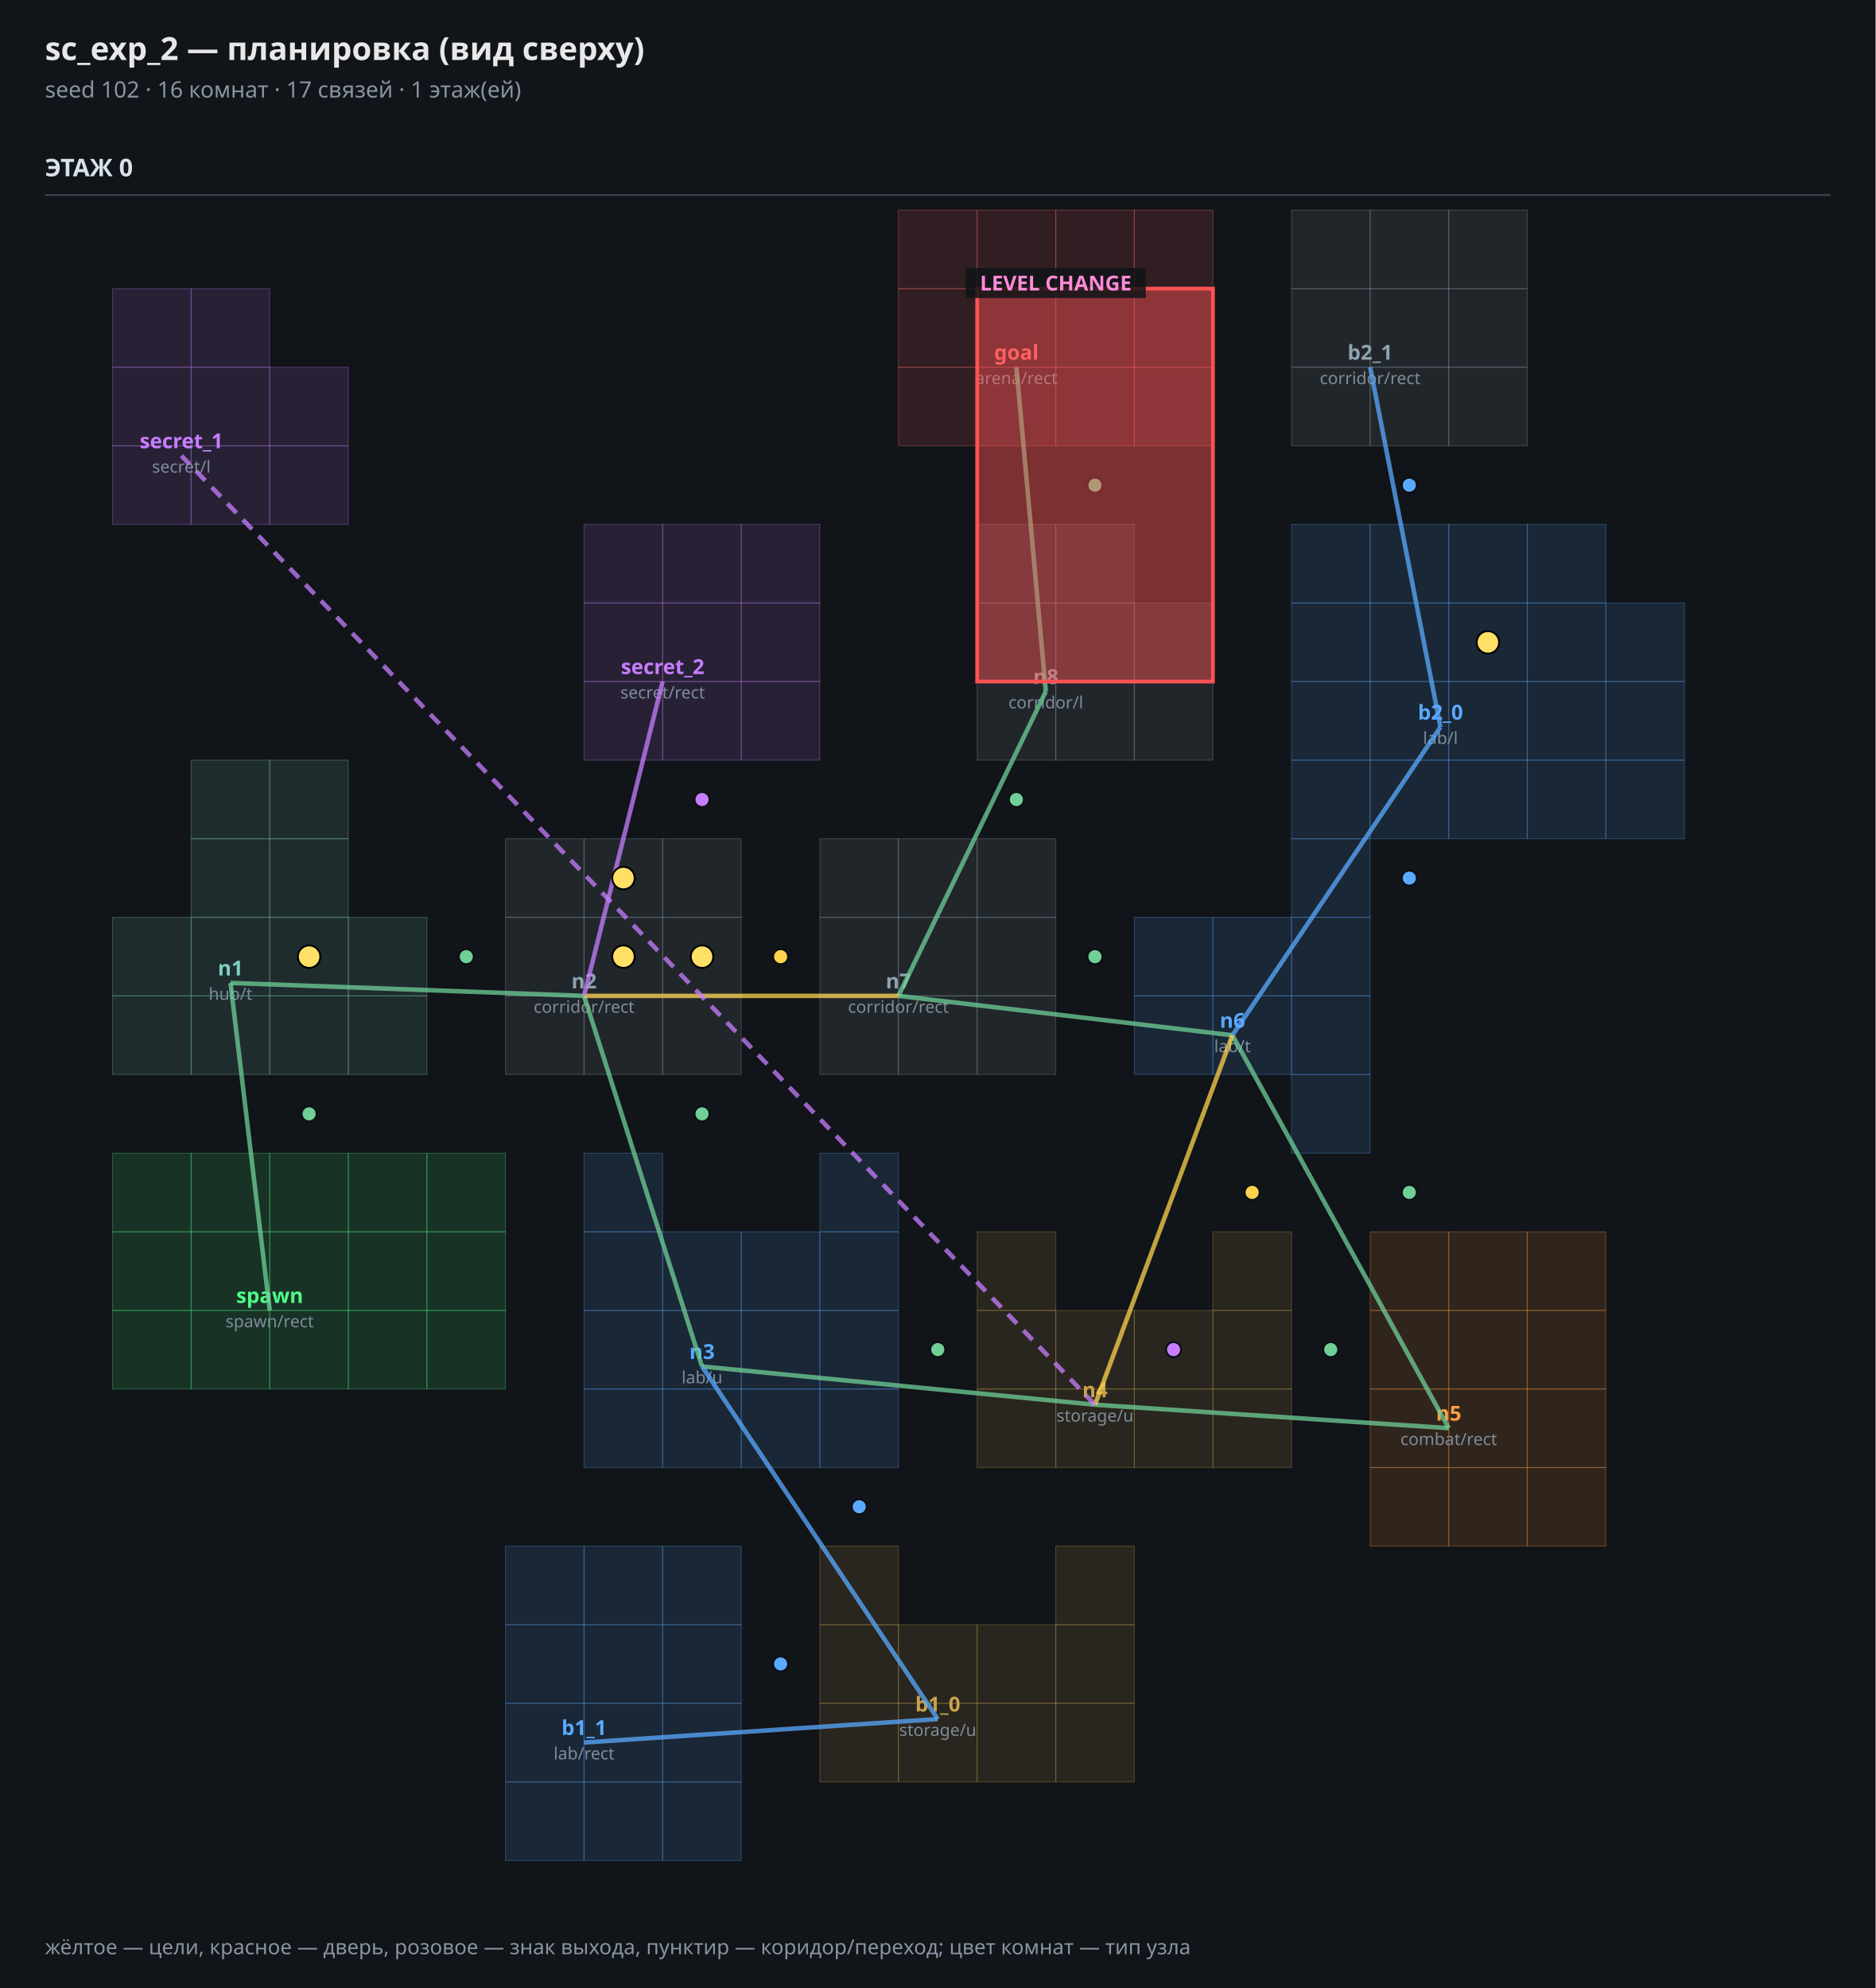
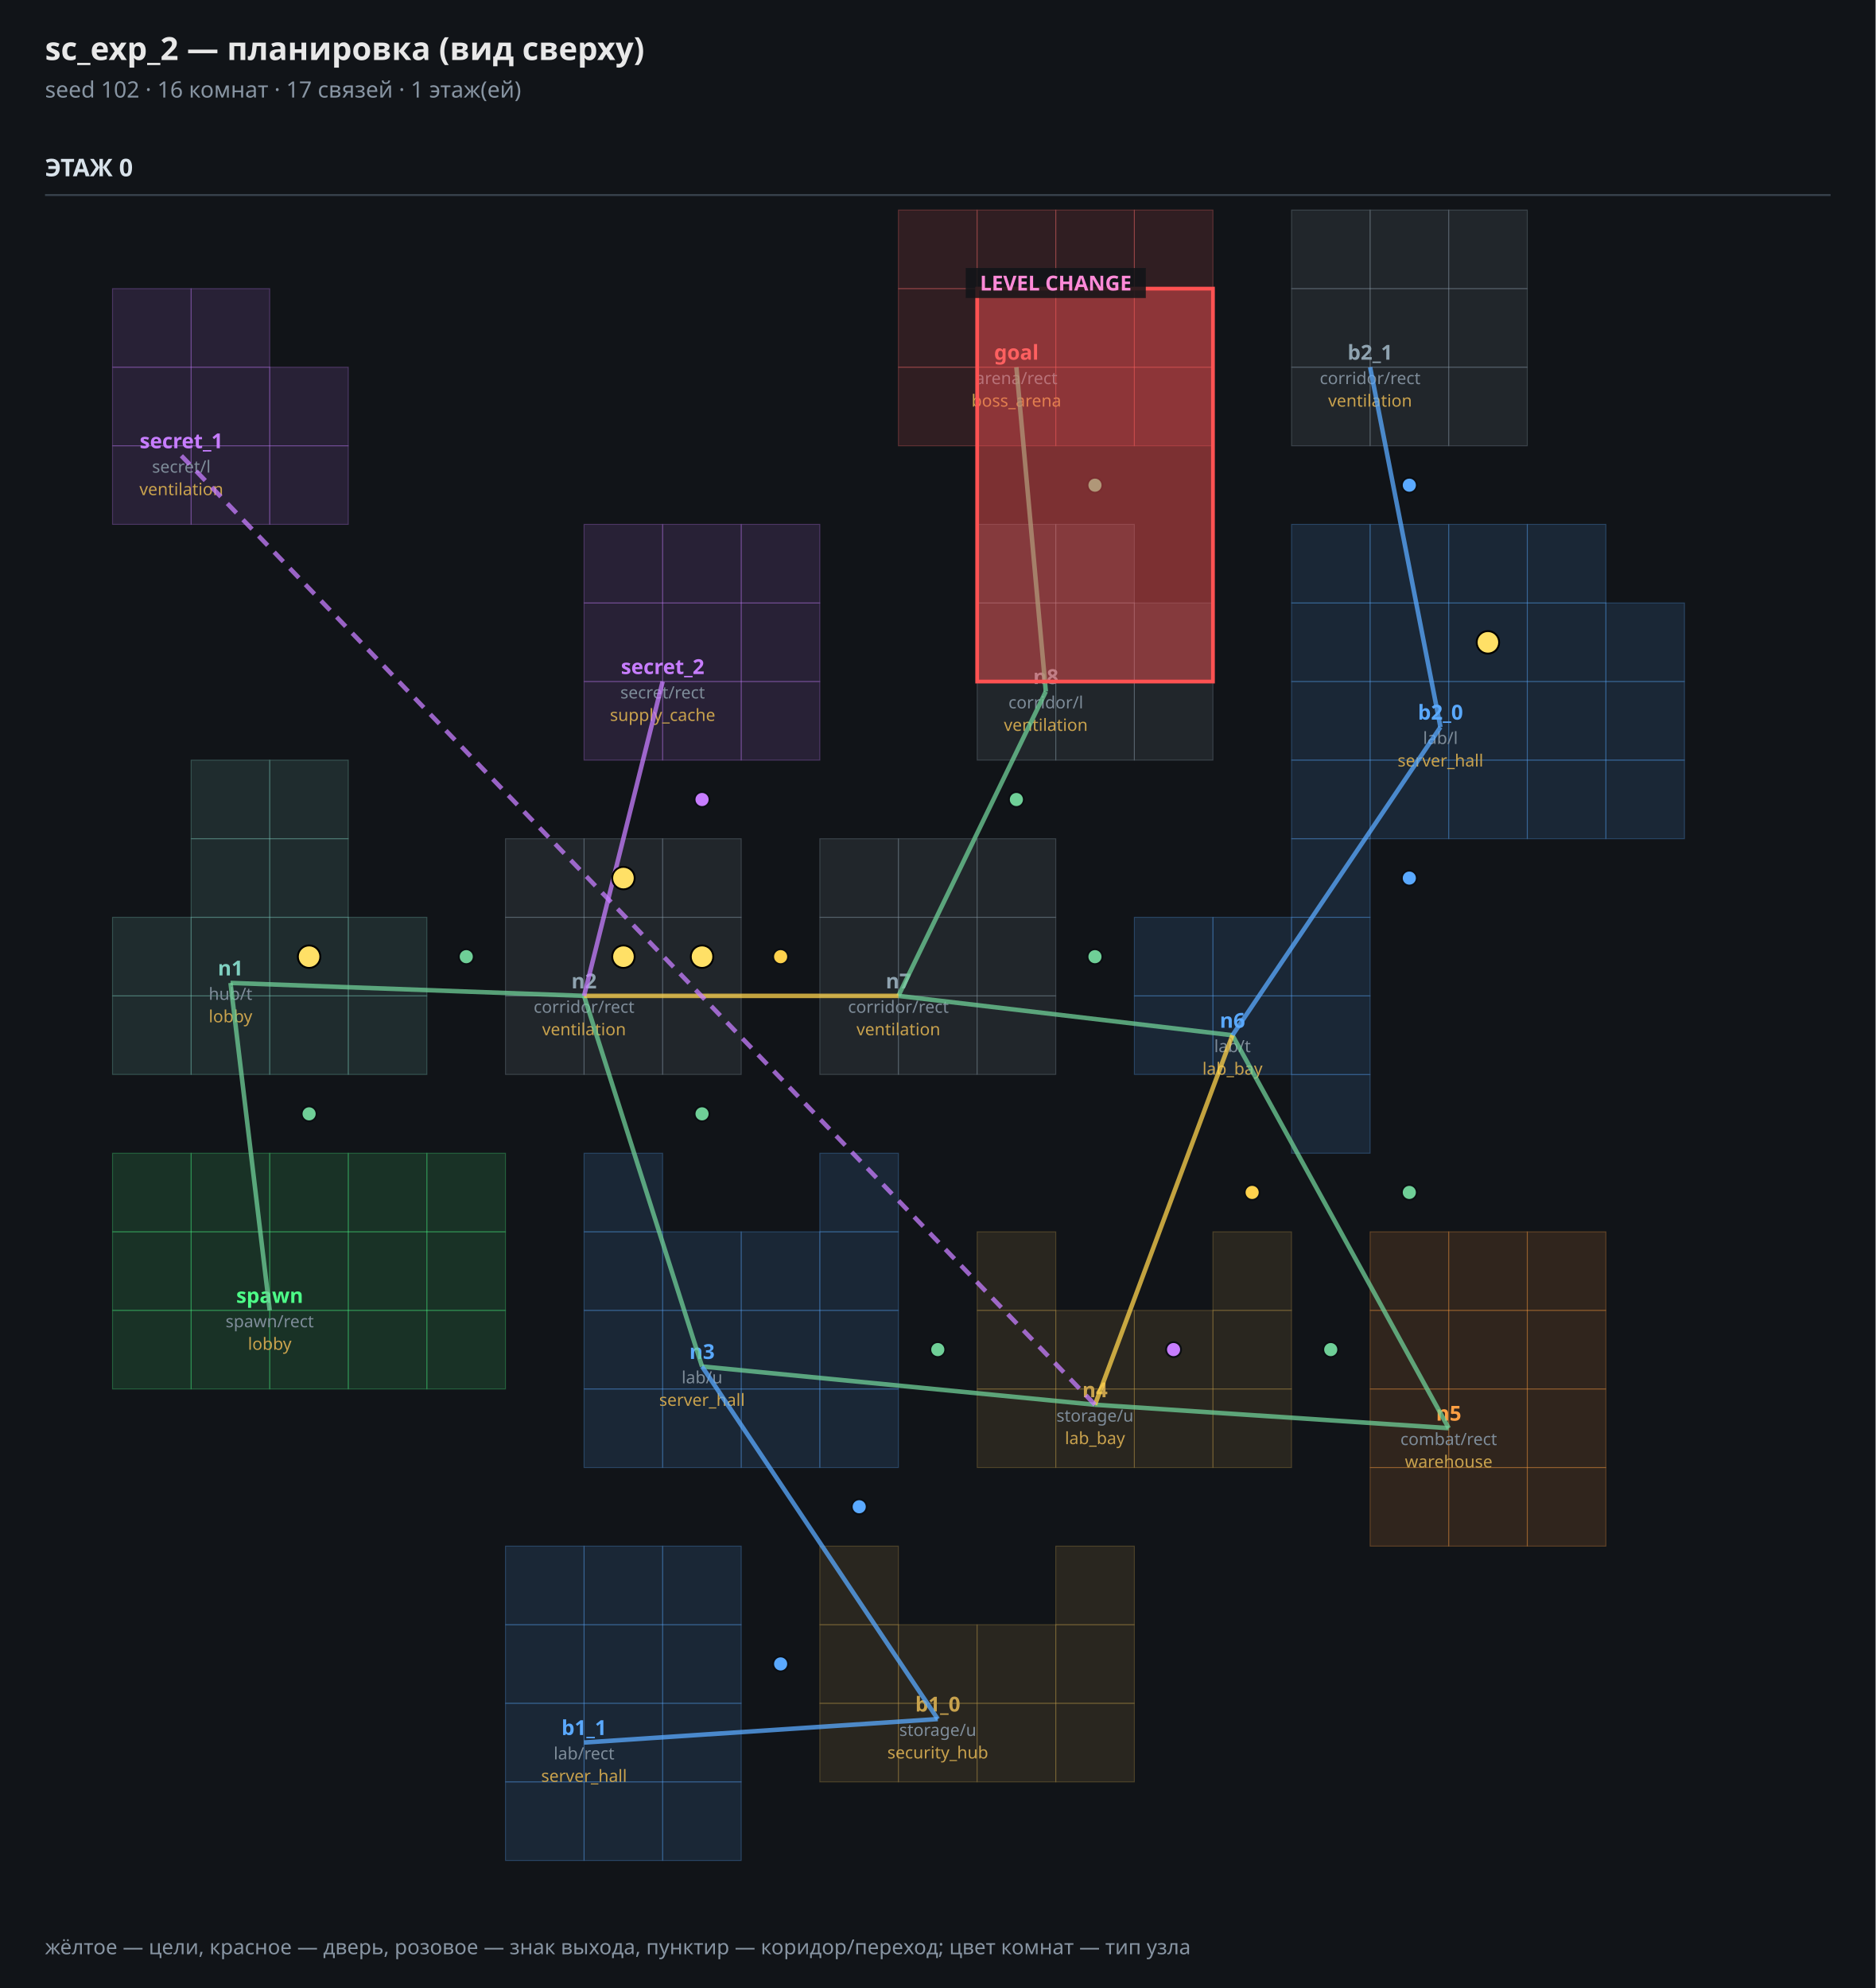
<svg xmlns="http://www.w3.org/2000/svg" width="1000" height="1060" viewBox="0 0 1000 1060">
  <rect width="100%" height="100%" fill="#111418" />
  <text x="24" y="32" fill="#e8e8e8" font-family="sans-serif" font-size="17" font-weight="bold">sc_exp_2 — планировка (вид сверху)</text>
  <text x="24" y="52" fill="#8895a3" font-family="sans-serif" font-size="12">seed 102 · 16 комнат · 17 связей · 1 этаж(ей)</text>
  <text x="24" y="94" fill="#d8e2ea" font-family="sans-serif" font-size="13" font-weight="bold">ЭТАЖ 0</text>
  <line x1="24" y1="104" x2="976" y2="104" stroke="#39434d" stroke-width="1" />
  <rect x="60.0" y="698.7" width="41.9" height="41.9" fill="#4dff88" fill-opacity="0.13" stroke="#4dff88" stroke-opacity="0.28" stroke-width="0.5" />
  <rect x="60.0" y="656.8" width="41.9" height="41.9" fill="#4dff88" fill-opacity="0.13" stroke="#4dff88" stroke-opacity="0.28" stroke-width="0.5" />
  <rect x="60.0" y="614.9" width="41.9" height="41.9" fill="#4dff88" fill-opacity="0.13" stroke="#4dff88" stroke-opacity="0.28" stroke-width="0.5" />
  <rect x="101.9" y="698.7" width="41.9" height="41.9" fill="#4dff88" fill-opacity="0.13" stroke="#4dff88" stroke-opacity="0.28" stroke-width="0.5" />
  <rect x="101.9" y="656.8" width="41.9" height="41.9" fill="#4dff88" fill-opacity="0.13" stroke="#4dff88" stroke-opacity="0.28" stroke-width="0.5" />
  <rect x="101.9" y="614.9" width="41.9" height="41.9" fill="#4dff88" fill-opacity="0.13" stroke="#4dff88" stroke-opacity="0.28" stroke-width="0.5" />
  <rect x="143.8" y="698.7" width="41.9" height="41.9" fill="#4dff88" fill-opacity="0.13" stroke="#4dff88" stroke-opacity="0.28" stroke-width="0.5" />
  <rect x="143.8" y="656.8" width="41.9" height="41.9" fill="#4dff88" fill-opacity="0.13" stroke="#4dff88" stroke-opacity="0.28" stroke-width="0.5" />
  <rect x="143.8" y="614.9" width="41.9" height="41.9" fill="#4dff88" fill-opacity="0.13" stroke="#4dff88" stroke-opacity="0.28" stroke-width="0.5" />
  <rect x="185.7" y="698.7" width="41.9" height="41.9" fill="#4dff88" fill-opacity="0.13" stroke="#4dff88" stroke-opacity="0.28" stroke-width="0.5" />
  <rect x="185.7" y="656.8" width="41.9" height="41.9" fill="#4dff88" fill-opacity="0.13" stroke="#4dff88" stroke-opacity="0.28" stroke-width="0.5" />
  <rect x="185.7" y="614.9" width="41.9" height="41.9" fill="#4dff88" fill-opacity="0.13" stroke="#4dff88" stroke-opacity="0.28" stroke-width="0.5" />
  <rect x="227.6" y="698.7" width="41.9" height="41.9" fill="#4dff88" fill-opacity="0.13" stroke="#4dff88" stroke-opacity="0.28" stroke-width="0.5" />
  <rect x="227.6" y="656.8" width="41.9" height="41.9" fill="#4dff88" fill-opacity="0.13" stroke="#4dff88" stroke-opacity="0.28" stroke-width="0.5" />
  <rect x="227.6" y="614.9" width="41.9" height="41.9" fill="#4dff88" fill-opacity="0.13" stroke="#4dff88" stroke-opacity="0.28" stroke-width="0.5" />
  <text x="143.8" y="694.7" fill="#4dff88" font-family="sans-serif" font-size="11" font-weight="bold" text-anchor="middle">spawn</text>
  <text x="143.8" y="707.7" fill="#7e8c99" font-family="sans-serif" font-size="9" text-anchor="middle">spawn/rect</text>
+   <text x="143.8" y="719.7" fill="#c9a24d" font-family="sans-serif" font-size="9" text-anchor="middle">lobby</text>
  <rect x="60.0" y="531.0" width="41.9" height="41.9" fill="#7fd1c1" fill-opacity="0.13" stroke="#7fd1c1" stroke-opacity="0.28" stroke-width="0.5" />
  <rect x="60.0" y="489.1" width="41.9" height="41.9" fill="#7fd1c1" fill-opacity="0.13" stroke="#7fd1c1" stroke-opacity="0.28" stroke-width="0.5" />
  <rect x="101.9" y="531.0" width="41.9" height="41.9" fill="#7fd1c1" fill-opacity="0.13" stroke="#7fd1c1" stroke-opacity="0.28" stroke-width="0.5" />
  <rect x="101.9" y="489.1" width="41.9" height="41.9" fill="#7fd1c1" fill-opacity="0.13" stroke="#7fd1c1" stroke-opacity="0.28" stroke-width="0.5" />
  <rect x="101.9" y="447.2" width="41.9" height="41.9" fill="#7fd1c1" fill-opacity="0.13" stroke="#7fd1c1" stroke-opacity="0.28" stroke-width="0.5" />
  <rect x="101.9" y="405.3" width="41.9" height="41.9" fill="#7fd1c1" fill-opacity="0.13" stroke="#7fd1c1" stroke-opacity="0.28" stroke-width="0.5" />
  <rect x="143.8" y="531.0" width="41.9" height="41.9" fill="#7fd1c1" fill-opacity="0.13" stroke="#7fd1c1" stroke-opacity="0.28" stroke-width="0.5" />
  <rect x="143.8" y="489.1" width="41.9" height="41.9" fill="#7fd1c1" fill-opacity="0.13" stroke="#7fd1c1" stroke-opacity="0.28" stroke-width="0.5" />
  <rect x="143.8" y="447.2" width="41.9" height="41.9" fill="#7fd1c1" fill-opacity="0.13" stroke="#7fd1c1" stroke-opacity="0.28" stroke-width="0.5" />
  <rect x="143.8" y="405.3" width="41.9" height="41.9" fill="#7fd1c1" fill-opacity="0.13" stroke="#7fd1c1" stroke-opacity="0.28" stroke-width="0.5" />
  <rect x="185.7" y="531.0" width="41.9" height="41.9" fill="#7fd1c1" fill-opacity="0.13" stroke="#7fd1c1" stroke-opacity="0.28" stroke-width="0.5" />
  <rect x="185.7" y="489.1" width="41.9" height="41.9" fill="#7fd1c1" fill-opacity="0.13" stroke="#7fd1c1" stroke-opacity="0.28" stroke-width="0.5" />
  <text x="122.9" y="520.1" fill="#7fd1c1" font-family="sans-serif" font-size="11" font-weight="bold" text-anchor="middle">n1</text>
  <text x="122.9" y="533.1" fill="#7e8c99" font-family="sans-serif" font-size="9" text-anchor="middle">hub/t</text>
+   <text x="122.9" y="545.1" fill="#c9a24d" font-family="sans-serif" font-size="9" text-anchor="middle">lobby</text>
  <rect x="269.5" y="531.0" width="41.9" height="41.9" fill="#8fa3b0" fill-opacity="0.13" stroke="#8fa3b0" stroke-opacity="0.28" stroke-width="0.5" />
  <rect x="269.5" y="489.1" width="41.9" height="41.9" fill="#8fa3b0" fill-opacity="0.13" stroke="#8fa3b0" stroke-opacity="0.28" stroke-width="0.5" />
  <rect x="269.5" y="447.2" width="41.9" height="41.9" fill="#8fa3b0" fill-opacity="0.13" stroke="#8fa3b0" stroke-opacity="0.28" stroke-width="0.5" />
  <rect x="311.4" y="531.0" width="41.9" height="41.9" fill="#8fa3b0" fill-opacity="0.13" stroke="#8fa3b0" stroke-opacity="0.28" stroke-width="0.5" />
  <rect x="311.4" y="489.1" width="41.9" height="41.9" fill="#8fa3b0" fill-opacity="0.13" stroke="#8fa3b0" stroke-opacity="0.28" stroke-width="0.5" />
  <rect x="311.4" y="447.2" width="41.9" height="41.9" fill="#8fa3b0" fill-opacity="0.13" stroke="#8fa3b0" stroke-opacity="0.28" stroke-width="0.5" />
  <rect x="353.3" y="531.0" width="41.9" height="41.9" fill="#8fa3b0" fill-opacity="0.13" stroke="#8fa3b0" stroke-opacity="0.28" stroke-width="0.5" />
  <rect x="353.3" y="489.1" width="41.9" height="41.9" fill="#8fa3b0" fill-opacity="0.13" stroke="#8fa3b0" stroke-opacity="0.28" stroke-width="0.5" />
  <rect x="353.3" y="447.2" width="41.9" height="41.9" fill="#8fa3b0" fill-opacity="0.13" stroke="#8fa3b0" stroke-opacity="0.28" stroke-width="0.5" />
  <text x="311.4" y="527.0" fill="#8fa3b0" font-family="sans-serif" font-size="11" font-weight="bold" text-anchor="middle">n2</text>
  <text x="311.4" y="540.0" fill="#7e8c99" font-family="sans-serif" font-size="9" text-anchor="middle">corridor/rect</text>
+   <text x="311.4" y="552.0" fill="#c9a24d" font-family="sans-serif" font-size="9" text-anchor="middle">ventilation</text>
  <rect x="311.4" y="740.6" width="41.9" height="41.9" fill="#5aa9ff" fill-opacity="0.13" stroke="#5aa9ff" stroke-opacity="0.28" stroke-width="0.5" />
  <rect x="311.4" y="698.7" width="41.9" height="41.9" fill="#5aa9ff" fill-opacity="0.13" stroke="#5aa9ff" stroke-opacity="0.28" stroke-width="0.5" />
  <rect x="311.4" y="656.8" width="41.9" height="41.9" fill="#5aa9ff" fill-opacity="0.13" stroke="#5aa9ff" stroke-opacity="0.28" stroke-width="0.5" />
  <rect x="311.4" y="614.9" width="41.9" height="41.9" fill="#5aa9ff" fill-opacity="0.13" stroke="#5aa9ff" stroke-opacity="0.28" stroke-width="0.5" />
  <rect x="353.3" y="740.6" width="41.9" height="41.9" fill="#5aa9ff" fill-opacity="0.13" stroke="#5aa9ff" stroke-opacity="0.28" stroke-width="0.5" />
  <rect x="353.3" y="698.7" width="41.9" height="41.9" fill="#5aa9ff" fill-opacity="0.13" stroke="#5aa9ff" stroke-opacity="0.28" stroke-width="0.5" />
  <rect x="353.3" y="656.8" width="41.9" height="41.9" fill="#5aa9ff" fill-opacity="0.13" stroke="#5aa9ff" stroke-opacity="0.28" stroke-width="0.5" />
  <rect x="395.2" y="740.6" width="41.9" height="41.9" fill="#5aa9ff" fill-opacity="0.13" stroke="#5aa9ff" stroke-opacity="0.28" stroke-width="0.5" />
  <rect x="395.2" y="698.7" width="41.9" height="41.9" fill="#5aa9ff" fill-opacity="0.13" stroke="#5aa9ff" stroke-opacity="0.28" stroke-width="0.5" />
  <rect x="395.2" y="656.8" width="41.9" height="41.9" fill="#5aa9ff" fill-opacity="0.13" stroke="#5aa9ff" stroke-opacity="0.28" stroke-width="0.5" />
  <rect x="437.1" y="740.6" width="41.9" height="41.9" fill="#5aa9ff" fill-opacity="0.13" stroke="#5aa9ff" stroke-opacity="0.28" stroke-width="0.5" />
  <rect x="437.1" y="698.7" width="41.9" height="41.9" fill="#5aa9ff" fill-opacity="0.13" stroke="#5aa9ff" stroke-opacity="0.28" stroke-width="0.5" />
  <rect x="437.1" y="656.8" width="41.9" height="41.9" fill="#5aa9ff" fill-opacity="0.13" stroke="#5aa9ff" stroke-opacity="0.28" stroke-width="0.5" />
  <rect x="437.1" y="614.9" width="41.9" height="41.9" fill="#5aa9ff" fill-opacity="0.13" stroke="#5aa9ff" stroke-opacity="0.28" stroke-width="0.5" />
  <text x="374.3" y="724.6" fill="#5aa9ff" font-family="sans-serif" font-size="11" font-weight="bold" text-anchor="middle">n3</text>
  <text x="374.3" y="737.6" fill="#7e8c99" font-family="sans-serif" font-size="9" text-anchor="middle">lab/u</text>
+   <text x="374.3" y="749.6" fill="#c9a24d" font-family="sans-serif" font-size="9" text-anchor="middle">server_hall</text>
  <rect x="437.1" y="531.0" width="41.9" height="41.9" fill="#8fa3b0" fill-opacity="0.13" stroke="#8fa3b0" stroke-opacity="0.28" stroke-width="0.5" />
  <rect x="437.1" y="489.1" width="41.9" height="41.9" fill="#8fa3b0" fill-opacity="0.13" stroke="#8fa3b0" stroke-opacity="0.28" stroke-width="0.5" />
  <rect x="437.1" y="447.2" width="41.9" height="41.9" fill="#8fa3b0" fill-opacity="0.13" stroke="#8fa3b0" stroke-opacity="0.28" stroke-width="0.5" />
  <rect x="479.0" y="531.0" width="41.9" height="41.9" fill="#8fa3b0" fill-opacity="0.13" stroke="#8fa3b0" stroke-opacity="0.28" stroke-width="0.5" />
  <rect x="479.0" y="489.1" width="41.9" height="41.9" fill="#8fa3b0" fill-opacity="0.13" stroke="#8fa3b0" stroke-opacity="0.28" stroke-width="0.5" />
  <rect x="479.0" y="447.2" width="41.9" height="41.9" fill="#8fa3b0" fill-opacity="0.13" stroke="#8fa3b0" stroke-opacity="0.28" stroke-width="0.5" />
  <rect x="521.0" y="531.0" width="41.9" height="41.9" fill="#8fa3b0" fill-opacity="0.13" stroke="#8fa3b0" stroke-opacity="0.28" stroke-width="0.5" />
  <rect x="521.0" y="489.1" width="41.9" height="41.9" fill="#8fa3b0" fill-opacity="0.13" stroke="#8fa3b0" stroke-opacity="0.28" stroke-width="0.5" />
  <rect x="521.0" y="447.2" width="41.9" height="41.9" fill="#8fa3b0" fill-opacity="0.13" stroke="#8fa3b0" stroke-opacity="0.28" stroke-width="0.5" />
  <text x="479.0" y="527.0" fill="#8fa3b0" font-family="sans-serif" font-size="11" font-weight="bold" text-anchor="middle">n7</text>
  <text x="479.0" y="540.0" fill="#7e8c99" font-family="sans-serif" font-size="9" text-anchor="middle">corridor/rect</text>
+   <text x="479.0" y="552.0" fill="#c9a24d" font-family="sans-serif" font-size="9" text-anchor="middle">ventilation</text>
  <rect x="311.4" y="363.4" width="41.9" height="41.9" fill="#c77dff" fill-opacity="0.13" stroke="#c77dff" stroke-opacity="0.28" stroke-width="0.5" />
  <rect x="311.4" y="321.5" width="41.9" height="41.9" fill="#c77dff" fill-opacity="0.13" stroke="#c77dff" stroke-opacity="0.28" stroke-width="0.5" />
  <rect x="311.4" y="279.6" width="41.9" height="41.9" fill="#c77dff" fill-opacity="0.13" stroke="#c77dff" stroke-opacity="0.28" stroke-width="0.5" />
  <rect x="353.3" y="363.4" width="41.9" height="41.9" fill="#c77dff" fill-opacity="0.13" stroke="#c77dff" stroke-opacity="0.28" stroke-width="0.5" />
  <rect x="353.3" y="321.5" width="41.9" height="41.9" fill="#c77dff" fill-opacity="0.13" stroke="#c77dff" stroke-opacity="0.28" stroke-width="0.5" />
  <rect x="353.3" y="279.6" width="41.9" height="41.9" fill="#c77dff" fill-opacity="0.13" stroke="#c77dff" stroke-opacity="0.28" stroke-width="0.5" />
  <rect x="395.2" y="363.4" width="41.9" height="41.9" fill="#c77dff" fill-opacity="0.13" stroke="#c77dff" stroke-opacity="0.28" stroke-width="0.5" />
  <rect x="395.2" y="321.5" width="41.9" height="41.9" fill="#c77dff" fill-opacity="0.13" stroke="#c77dff" stroke-opacity="0.28" stroke-width="0.5" />
  <rect x="395.2" y="279.6" width="41.9" height="41.9" fill="#c77dff" fill-opacity="0.13" stroke="#c77dff" stroke-opacity="0.28" stroke-width="0.5" />
  <text x="353.3" y="359.4" fill="#c77dff" font-family="sans-serif" font-size="11" font-weight="bold" text-anchor="middle">secret_2</text>
  <text x="353.3" y="372.4" fill="#7e8c99" font-family="sans-serif" font-size="9" text-anchor="middle">secret/rect</text>
+   <text x="353.3" y="384.4" fill="#c9a24d" font-family="sans-serif" font-size="9" text-anchor="middle">supply_cache</text>
  <rect x="521.0" y="740.6" width="41.9" height="41.9" fill="#c8a24d" fill-opacity="0.13" stroke="#c8a24d" stroke-opacity="0.28" stroke-width="0.5" />
  <rect x="521.0" y="698.7" width="41.9" height="41.9" fill="#c8a24d" fill-opacity="0.13" stroke="#c8a24d" stroke-opacity="0.28" stroke-width="0.5" />
  <rect x="521.0" y="656.8" width="41.9" height="41.9" fill="#c8a24d" fill-opacity="0.13" stroke="#c8a24d" stroke-opacity="0.28" stroke-width="0.5" />
  <rect x="562.9" y="740.6" width="41.9" height="41.9" fill="#c8a24d" fill-opacity="0.13" stroke="#c8a24d" stroke-opacity="0.28" stroke-width="0.5" />
  <rect x="562.9" y="698.7" width="41.9" height="41.9" fill="#c8a24d" fill-opacity="0.13" stroke="#c8a24d" stroke-opacity="0.28" stroke-width="0.5" />
  <rect x="604.8" y="740.6" width="41.9" height="41.9" fill="#c8a24d" fill-opacity="0.13" stroke="#c8a24d" stroke-opacity="0.28" stroke-width="0.5" />
  <rect x="604.8" y="698.7" width="41.9" height="41.9" fill="#c8a24d" fill-opacity="0.13" stroke="#c8a24d" stroke-opacity="0.28" stroke-width="0.5" />
  <rect x="646.7" y="740.6" width="41.9" height="41.9" fill="#c8a24d" fill-opacity="0.13" stroke="#c8a24d" stroke-opacity="0.28" stroke-width="0.5" />
  <rect x="646.7" y="698.7" width="41.9" height="41.9" fill="#c8a24d" fill-opacity="0.13" stroke="#c8a24d" stroke-opacity="0.28" stroke-width="0.5" />
  <rect x="646.7" y="656.8" width="41.9" height="41.9" fill="#c8a24d" fill-opacity="0.13" stroke="#c8a24d" stroke-opacity="0.28" stroke-width="0.5" />
  <text x="583.8" y="745.0" fill="#c8a24d" font-family="sans-serif" font-size="11" font-weight="bold" text-anchor="middle">n4</text>
  <text x="583.8" y="758.0" fill="#7e8c99" font-family="sans-serif" font-size="9" text-anchor="middle">storage/u</text>
+   <text x="583.8" y="770.0" fill="#c9a24d" font-family="sans-serif" font-size="9" text-anchor="middle">lab_bay</text>
  <rect x="437.1" y="908.2" width="41.9" height="41.9" fill="#c8a24d" fill-opacity="0.13" stroke="#c8a24d" stroke-opacity="0.28" stroke-width="0.5" />
  <rect x="437.1" y="866.3" width="41.9" height="41.9" fill="#c8a24d" fill-opacity="0.13" stroke="#c8a24d" stroke-opacity="0.28" stroke-width="0.5" />
  <rect x="437.1" y="824.4" width="41.9" height="41.9" fill="#c8a24d" fill-opacity="0.13" stroke="#c8a24d" stroke-opacity="0.28" stroke-width="0.5" />
  <rect x="479.0" y="908.2" width="41.9" height="41.9" fill="#c8a24d" fill-opacity="0.13" stroke="#c8a24d" stroke-opacity="0.28" stroke-width="0.5" />
  <rect x="479.0" y="866.3" width="41.9" height="41.9" fill="#c8a24d" fill-opacity="0.13" stroke="#c8a24d" stroke-opacity="0.28" stroke-width="0.5" />
  <rect x="521.0" y="908.2" width="41.9" height="41.9" fill="#c8a24d" fill-opacity="0.13" stroke="#c8a24d" stroke-opacity="0.28" stroke-width="0.5" />
  <rect x="521.0" y="866.3" width="41.9" height="41.9" fill="#c8a24d" fill-opacity="0.13" stroke="#c8a24d" stroke-opacity="0.28" stroke-width="0.5" />
  <rect x="562.9" y="908.2" width="41.9" height="41.9" fill="#c8a24d" fill-opacity="0.13" stroke="#c8a24d" stroke-opacity="0.28" stroke-width="0.5" />
  <rect x="562.9" y="866.3" width="41.9" height="41.9" fill="#c8a24d" fill-opacity="0.13" stroke="#c8a24d" stroke-opacity="0.28" stroke-width="0.5" />
  <rect x="562.9" y="824.4" width="41.9" height="41.9" fill="#c8a24d" fill-opacity="0.13" stroke="#c8a24d" stroke-opacity="0.28" stroke-width="0.5" />
  <text x="500.0" y="912.6" fill="#c8a24d" font-family="sans-serif" font-size="11" font-weight="bold" text-anchor="middle">b1_0</text>
  <text x="500.0" y="925.6" fill="#7e8c99" font-family="sans-serif" font-size="9" text-anchor="middle">storage/u</text>
+   <text x="500.0" y="937.6" fill="#c9a24d" font-family="sans-serif" font-size="9" text-anchor="middle">security_hub</text>
  <rect x="604.8" y="531.0" width="41.9" height="41.9" fill="#5aa9ff" fill-opacity="0.13" stroke="#5aa9ff" stroke-opacity="0.28" stroke-width="0.5" />
  <rect x="604.8" y="489.1" width="41.9" height="41.9" fill="#5aa9ff" fill-opacity="0.13" stroke="#5aa9ff" stroke-opacity="0.28" stroke-width="0.5" />
  <rect x="646.7" y="531.0" width="41.9" height="41.9" fill="#5aa9ff" fill-opacity="0.13" stroke="#5aa9ff" stroke-opacity="0.28" stroke-width="0.5" />
  <rect x="646.7" y="489.1" width="41.9" height="41.9" fill="#5aa9ff" fill-opacity="0.13" stroke="#5aa9ff" stroke-opacity="0.28" stroke-width="0.5" />
  <rect x="688.6" y="573.0" width="41.9" height="41.9" fill="#5aa9ff" fill-opacity="0.13" stroke="#5aa9ff" stroke-opacity="0.28" stroke-width="0.5" />
  <rect x="688.6" y="531.0" width="41.9" height="41.9" fill="#5aa9ff" fill-opacity="0.13" stroke="#5aa9ff" stroke-opacity="0.28" stroke-width="0.5" />
  <rect x="688.6" y="489.1" width="41.9" height="41.9" fill="#5aa9ff" fill-opacity="0.13" stroke="#5aa9ff" stroke-opacity="0.28" stroke-width="0.5" />
  <rect x="688.6" y="447.2" width="41.9" height="41.9" fill="#5aa9ff" fill-opacity="0.13" stroke="#5aa9ff" stroke-opacity="0.28" stroke-width="0.5" />
  <text x="657.1" y="548.0" fill="#5aa9ff" font-family="sans-serif" font-size="11" font-weight="bold" text-anchor="middle">n6</text>
  <text x="657.1" y="561.0" fill="#7e8c99" font-family="sans-serif" font-size="9" text-anchor="middle">lab/t</text>
+   <text x="657.1" y="573.0" fill="#c9a24d" font-family="sans-serif" font-size="9" text-anchor="middle">lab_bay</text>
  <rect x="521.0" y="363.4" width="41.9" height="41.9" fill="#8fa3b0" fill-opacity="0.13" stroke="#8fa3b0" stroke-opacity="0.28" stroke-width="0.5" />
  <rect x="521.0" y="321.5" width="41.9" height="41.9" fill="#8fa3b0" fill-opacity="0.13" stroke="#8fa3b0" stroke-opacity="0.28" stroke-width="0.5" />
  <rect x="521.0" y="279.6" width="41.9" height="41.9" fill="#8fa3b0" fill-opacity="0.13" stroke="#8fa3b0" stroke-opacity="0.28" stroke-width="0.5" />
  <rect x="562.9" y="363.4" width="41.9" height="41.9" fill="#8fa3b0" fill-opacity="0.13" stroke="#8fa3b0" stroke-opacity="0.28" stroke-width="0.5" />
  <rect x="562.9" y="321.5" width="41.9" height="41.9" fill="#8fa3b0" fill-opacity="0.13" stroke="#8fa3b0" stroke-opacity="0.28" stroke-width="0.5" />
  <rect x="562.9" y="279.6" width="41.9" height="41.9" fill="#8fa3b0" fill-opacity="0.13" stroke="#8fa3b0" stroke-opacity="0.28" stroke-width="0.5" />
  <rect x="604.8" y="363.4" width="41.9" height="41.9" fill="#8fa3b0" fill-opacity="0.13" stroke="#8fa3b0" stroke-opacity="0.28" stroke-width="0.5" />
  <rect x="604.8" y="321.5" width="41.9" height="41.9" fill="#8fa3b0" fill-opacity="0.13" stroke="#8fa3b0" stroke-opacity="0.28" stroke-width="0.5" />
  <text x="557.6" y="364.7" fill="#8fa3b0" font-family="sans-serif" font-size="11" font-weight="bold" text-anchor="middle">n8</text>
  <text x="557.6" y="377.7" fill="#7e8c99" font-family="sans-serif" font-size="9" text-anchor="middle">corridor/l</text>
+   <text x="557.6" y="389.7" fill="#c9a24d" font-family="sans-serif" font-size="9" text-anchor="middle">ventilation</text>
  <rect x="730.5" y="782.5" width="41.9" height="41.9" fill="#ff9f43" fill-opacity="0.13" stroke="#ff9f43" stroke-opacity="0.28" stroke-width="0.5" />
  <rect x="730.5" y="740.6" width="41.9" height="41.9" fill="#ff9f43" fill-opacity="0.13" stroke="#ff9f43" stroke-opacity="0.28" stroke-width="0.5" />
  <rect x="730.5" y="698.7" width="41.9" height="41.9" fill="#ff9f43" fill-opacity="0.13" stroke="#ff9f43" stroke-opacity="0.28" stroke-width="0.5" />
  <rect x="730.5" y="656.8" width="41.9" height="41.9" fill="#ff9f43" fill-opacity="0.13" stroke="#ff9f43" stroke-opacity="0.28" stroke-width="0.5" />
  <rect x="772.4" y="782.5" width="41.9" height="41.9" fill="#ff9f43" fill-opacity="0.13" stroke="#ff9f43" stroke-opacity="0.28" stroke-width="0.5" />
  <rect x="772.4" y="740.6" width="41.9" height="41.9" fill="#ff9f43" fill-opacity="0.13" stroke="#ff9f43" stroke-opacity="0.28" stroke-width="0.5" />
  <rect x="772.4" y="698.7" width="41.9" height="41.9" fill="#ff9f43" fill-opacity="0.13" stroke="#ff9f43" stroke-opacity="0.28" stroke-width="0.5" />
  <rect x="772.4" y="656.8" width="41.9" height="41.9" fill="#ff9f43" fill-opacity="0.13" stroke="#ff9f43" stroke-opacity="0.28" stroke-width="0.5" />
  <rect x="814.3" y="782.5" width="41.9" height="41.9" fill="#ff9f43" fill-opacity="0.13" stroke="#ff9f43" stroke-opacity="0.28" stroke-width="0.5" />
  <rect x="814.3" y="740.6" width="41.9" height="41.9" fill="#ff9f43" fill-opacity="0.13" stroke="#ff9f43" stroke-opacity="0.28" stroke-width="0.5" />
  <rect x="814.3" y="698.7" width="41.9" height="41.9" fill="#ff9f43" fill-opacity="0.13" stroke="#ff9f43" stroke-opacity="0.28" stroke-width="0.5" />
  <rect x="814.3" y="656.8" width="41.9" height="41.9" fill="#ff9f43" fill-opacity="0.13" stroke="#ff9f43" stroke-opacity="0.28" stroke-width="0.5" />
  <text x="772.4" y="757.5" fill="#ff9f43" font-family="sans-serif" font-size="11" font-weight="bold" text-anchor="middle">n5</text>
  <text x="772.4" y="770.5" fill="#7e8c99" font-family="sans-serif" font-size="9" text-anchor="middle">combat/rect</text>
+   <text x="772.4" y="782.5" fill="#c9a24d" font-family="sans-serif" font-size="9" text-anchor="middle">warehouse</text>
  <rect x="60.0" y="237.7" width="41.9" height="41.9" fill="#c77dff" fill-opacity="0.13" stroke="#c77dff" stroke-opacity="0.28" stroke-width="0.5" />
  <rect x="60.0" y="195.8" width="41.9" height="41.9" fill="#c77dff" fill-opacity="0.13" stroke="#c77dff" stroke-opacity="0.28" stroke-width="0.5" />
  <rect x="60.0" y="153.9" width="41.9" height="41.9" fill="#c77dff" fill-opacity="0.13" stroke="#c77dff" stroke-opacity="0.28" stroke-width="0.5" />
  <rect x="101.9" y="237.7" width="41.9" height="41.9" fill="#c77dff" fill-opacity="0.13" stroke="#c77dff" stroke-opacity="0.28" stroke-width="0.5" />
  <rect x="101.9" y="195.8" width="41.9" height="41.9" fill="#c77dff" fill-opacity="0.13" stroke="#c77dff" stroke-opacity="0.28" stroke-width="0.5" />
  <rect x="101.9" y="153.9" width="41.9" height="41.9" fill="#c77dff" fill-opacity="0.13" stroke="#c77dff" stroke-opacity="0.28" stroke-width="0.5" />
  <rect x="143.8" y="237.7" width="41.9" height="41.9" fill="#c77dff" fill-opacity="0.13" stroke="#c77dff" stroke-opacity="0.28" stroke-width="0.5" />
  <rect x="143.8" y="195.8" width="41.9" height="41.9" fill="#c77dff" fill-opacity="0.13" stroke="#c77dff" stroke-opacity="0.28" stroke-width="0.5" />
  <text x="96.7" y="239.0" fill="#c77dff" font-family="sans-serif" font-size="11" font-weight="bold" text-anchor="middle">secret_1</text>
  <text x="96.7" y="252.0" fill="#7e8c99" font-family="sans-serif" font-size="9" text-anchor="middle">secret/l</text>
+   <text x="96.7" y="264.0" fill="#c9a24d" font-family="sans-serif" font-size="9" text-anchor="middle">ventilation</text>
  <rect x="269.5" y="950.1" width="41.9" height="41.9" fill="#5aa9ff" fill-opacity="0.13" stroke="#5aa9ff" stroke-opacity="0.28" stroke-width="0.5" />
  <rect x="269.5" y="908.2" width="41.9" height="41.9" fill="#5aa9ff" fill-opacity="0.13" stroke="#5aa9ff" stroke-opacity="0.28" stroke-width="0.5" />
  <rect x="269.5" y="866.3" width="41.9" height="41.9" fill="#5aa9ff" fill-opacity="0.13" stroke="#5aa9ff" stroke-opacity="0.28" stroke-width="0.5" />
  <rect x="269.5" y="824.4" width="41.9" height="41.9" fill="#5aa9ff" fill-opacity="0.13" stroke="#5aa9ff" stroke-opacity="0.28" stroke-width="0.5" />
  <rect x="311.4" y="950.1" width="41.9" height="41.9" fill="#5aa9ff" fill-opacity="0.13" stroke="#5aa9ff" stroke-opacity="0.28" stroke-width="0.5" />
  <rect x="311.4" y="908.2" width="41.9" height="41.9" fill="#5aa9ff" fill-opacity="0.13" stroke="#5aa9ff" stroke-opacity="0.28" stroke-width="0.5" />
  <rect x="311.4" y="866.3" width="41.9" height="41.9" fill="#5aa9ff" fill-opacity="0.13" stroke="#5aa9ff" stroke-opacity="0.28" stroke-width="0.5" />
  <rect x="311.4" y="824.4" width="41.9" height="41.9" fill="#5aa9ff" fill-opacity="0.13" stroke="#5aa9ff" stroke-opacity="0.28" stroke-width="0.5" />
  <rect x="353.3" y="950.1" width="41.9" height="41.9" fill="#5aa9ff" fill-opacity="0.13" stroke="#5aa9ff" stroke-opacity="0.28" stroke-width="0.5" />
  <rect x="353.3" y="908.2" width="41.9" height="41.9" fill="#5aa9ff" fill-opacity="0.13" stroke="#5aa9ff" stroke-opacity="0.28" stroke-width="0.5" />
  <rect x="353.3" y="866.3" width="41.9" height="41.9" fill="#5aa9ff" fill-opacity="0.13" stroke="#5aa9ff" stroke-opacity="0.28" stroke-width="0.5" />
  <rect x="353.3" y="824.4" width="41.9" height="41.9" fill="#5aa9ff" fill-opacity="0.13" stroke="#5aa9ff" stroke-opacity="0.28" stroke-width="0.5" />
  <text x="311.4" y="925.1" fill="#5aa9ff" font-family="sans-serif" font-size="11" font-weight="bold" text-anchor="middle">b1_1</text>
  <text x="311.4" y="938.1" fill="#7e8c99" font-family="sans-serif" font-size="9" text-anchor="middle">lab/rect</text>
+   <text x="311.4" y="950.1" fill="#c9a24d" font-family="sans-serif" font-size="9" text-anchor="middle">server_hall</text>
  <rect x="688.6" y="405.3" width="41.9" height="41.9" fill="#5aa9ff" fill-opacity="0.13" stroke="#5aa9ff" stroke-opacity="0.28" stroke-width="0.5" />
  <rect x="688.6" y="363.4" width="41.9" height="41.9" fill="#5aa9ff" fill-opacity="0.13" stroke="#5aa9ff" stroke-opacity="0.28" stroke-width="0.5" />
  <rect x="688.6" y="321.5" width="41.9" height="41.9" fill="#5aa9ff" fill-opacity="0.13" stroke="#5aa9ff" stroke-opacity="0.28" stroke-width="0.5" />
  <rect x="688.6" y="279.6" width="41.9" height="41.9" fill="#5aa9ff" fill-opacity="0.13" stroke="#5aa9ff" stroke-opacity="0.28" stroke-width="0.5" />
  <rect x="730.5" y="405.3" width="41.9" height="41.9" fill="#5aa9ff" fill-opacity="0.13" stroke="#5aa9ff" stroke-opacity="0.28" stroke-width="0.5" />
  <rect x="730.5" y="363.4" width="41.9" height="41.9" fill="#5aa9ff" fill-opacity="0.13" stroke="#5aa9ff" stroke-opacity="0.28" stroke-width="0.5" />
  <rect x="730.5" y="321.5" width="41.9" height="41.9" fill="#5aa9ff" fill-opacity="0.13" stroke="#5aa9ff" stroke-opacity="0.28" stroke-width="0.5" />
  <rect x="730.5" y="279.6" width="41.9" height="41.9" fill="#5aa9ff" fill-opacity="0.13" stroke="#5aa9ff" stroke-opacity="0.28" stroke-width="0.5" />
  <rect x="772.4" y="405.3" width="41.9" height="41.9" fill="#5aa9ff" fill-opacity="0.13" stroke="#5aa9ff" stroke-opacity="0.28" stroke-width="0.5" />
  <rect x="772.4" y="363.4" width="41.9" height="41.9" fill="#5aa9ff" fill-opacity="0.13" stroke="#5aa9ff" stroke-opacity="0.28" stroke-width="0.5" />
  <rect x="772.4" y="321.5" width="41.9" height="41.9" fill="#5aa9ff" fill-opacity="0.13" stroke="#5aa9ff" stroke-opacity="0.28" stroke-width="0.5" />
  <rect x="772.4" y="279.6" width="41.9" height="41.9" fill="#5aa9ff" fill-opacity="0.13" stroke="#5aa9ff" stroke-opacity="0.28" stroke-width="0.5" />
  <rect x="814.3" y="405.3" width="41.9" height="41.9" fill="#5aa9ff" fill-opacity="0.13" stroke="#5aa9ff" stroke-opacity="0.28" stroke-width="0.5" />
  <rect x="814.3" y="363.4" width="41.9" height="41.9" fill="#5aa9ff" fill-opacity="0.13" stroke="#5aa9ff" stroke-opacity="0.28" stroke-width="0.5" />
  <rect x="814.3" y="321.5" width="41.9" height="41.9" fill="#5aa9ff" fill-opacity="0.13" stroke="#5aa9ff" stroke-opacity="0.28" stroke-width="0.5" />
  <rect x="814.3" y="279.6" width="41.9" height="41.9" fill="#5aa9ff" fill-opacity="0.13" stroke="#5aa9ff" stroke-opacity="0.28" stroke-width="0.5" />
  <rect x="856.2" y="405.3" width="41.9" height="41.9" fill="#5aa9ff" fill-opacity="0.13" stroke="#5aa9ff" stroke-opacity="0.28" stroke-width="0.5" />
  <rect x="856.2" y="363.4" width="41.9" height="41.9" fill="#5aa9ff" fill-opacity="0.13" stroke="#5aa9ff" stroke-opacity="0.28" stroke-width="0.5" />
  <rect x="856.2" y="321.5" width="41.9" height="41.9" fill="#5aa9ff" fill-opacity="0.13" stroke="#5aa9ff" stroke-opacity="0.28" stroke-width="0.5" />
  <text x="768.0" y="383.7" fill="#5aa9ff" font-family="sans-serif" font-size="11" font-weight="bold" text-anchor="middle">b2_0</text>
  <text x="768.0" y="396.7" fill="#7e8c99" font-family="sans-serif" font-size="9" text-anchor="middle">lab/l</text>
+   <text x="768.0" y="408.7" fill="#c9a24d" font-family="sans-serif" font-size="9" text-anchor="middle">server_hall</text>
  <rect x="479.0" y="195.8" width="41.9" height="41.9" fill="#ff6b6b" fill-opacity="0.13" stroke="#ff6b6b" stroke-opacity="0.28" stroke-width="0.5" />
  <rect x="479.0" y="153.9" width="41.9" height="41.9" fill="#ff6b6b" fill-opacity="0.13" stroke="#ff6b6b" stroke-opacity="0.28" stroke-width="0.5" />
  <rect x="479.0" y="112.0" width="41.9" height="41.9" fill="#ff6b6b" fill-opacity="0.13" stroke="#ff6b6b" stroke-opacity="0.28" stroke-width="0.5" />
  <rect x="521.0" y="195.8" width="41.9" height="41.9" fill="#ff6b6b" fill-opacity="0.13" stroke="#ff6b6b" stroke-opacity="0.28" stroke-width="0.5" />
  <rect x="521.0" y="153.9" width="41.9" height="41.9" fill="#ff6b6b" fill-opacity="0.13" stroke="#ff6b6b" stroke-opacity="0.28" stroke-width="0.5" />
  <rect x="521.0" y="112.0" width="41.9" height="41.9" fill="#ff6b6b" fill-opacity="0.13" stroke="#ff6b6b" stroke-opacity="0.28" stroke-width="0.5" />
  <rect x="562.9" y="195.8" width="41.9" height="41.9" fill="#ff6b6b" fill-opacity="0.13" stroke="#ff6b6b" stroke-opacity="0.28" stroke-width="0.5" />
  <rect x="562.9" y="153.9" width="41.9" height="41.9" fill="#ff6b6b" fill-opacity="0.13" stroke="#ff6b6b" stroke-opacity="0.28" stroke-width="0.5" />
  <rect x="562.9" y="112.0" width="41.9" height="41.9" fill="#ff6b6b" fill-opacity="0.13" stroke="#ff6b6b" stroke-opacity="0.28" stroke-width="0.5" />
  <rect x="604.8" y="195.8" width="41.9" height="41.9" fill="#ff6b6b" fill-opacity="0.13" stroke="#ff6b6b" stroke-opacity="0.28" stroke-width="0.5" />
  <rect x="604.8" y="153.9" width="41.9" height="41.9" fill="#ff6b6b" fill-opacity="0.13" stroke="#ff6b6b" stroke-opacity="0.28" stroke-width="0.5" />
  <rect x="604.8" y="112.0" width="41.9" height="41.9" fill="#ff6b6b" fill-opacity="0.13" stroke="#ff6b6b" stroke-opacity="0.28" stroke-width="0.5" />
  <text x="541.9" y="191.8" fill="#ff6b6b" font-family="sans-serif" font-size="11" font-weight="bold" text-anchor="middle">goal</text>
  <text x="541.9" y="204.8" fill="#7e8c99" font-family="sans-serif" font-size="9" text-anchor="middle">arena/rect</text>
+   <text x="541.9" y="216.8" fill="#c9a24d" font-family="sans-serif" font-size="9" text-anchor="middle">boss_arena</text>
  <rect x="688.6" y="195.8" width="41.9" height="41.9" fill="#8fa3b0" fill-opacity="0.13" stroke="#8fa3b0" stroke-opacity="0.28" stroke-width="0.5" />
  <rect x="688.6" y="153.9" width="41.9" height="41.9" fill="#8fa3b0" fill-opacity="0.13" stroke="#8fa3b0" stroke-opacity="0.28" stroke-width="0.5" />
  <rect x="688.6" y="112.0" width="41.9" height="41.9" fill="#8fa3b0" fill-opacity="0.13" stroke="#8fa3b0" stroke-opacity="0.28" stroke-width="0.5" />
  <rect x="730.5" y="195.8" width="41.9" height="41.9" fill="#8fa3b0" fill-opacity="0.13" stroke="#8fa3b0" stroke-opacity="0.28" stroke-width="0.5" />
  <rect x="730.5" y="153.9" width="41.9" height="41.9" fill="#8fa3b0" fill-opacity="0.13" stroke="#8fa3b0" stroke-opacity="0.28" stroke-width="0.5" />
  <rect x="730.5" y="112.0" width="41.9" height="41.9" fill="#8fa3b0" fill-opacity="0.13" stroke="#8fa3b0" stroke-opacity="0.28" stroke-width="0.5" />
  <rect x="772.4" y="195.8" width="41.9" height="41.9" fill="#8fa3b0" fill-opacity="0.13" stroke="#8fa3b0" stroke-opacity="0.28" stroke-width="0.5" />
  <rect x="772.4" y="153.9" width="41.9" height="41.9" fill="#8fa3b0" fill-opacity="0.13" stroke="#8fa3b0" stroke-opacity="0.28" stroke-width="0.5" />
  <rect x="772.4" y="112.0" width="41.9" height="41.9" fill="#8fa3b0" fill-opacity="0.13" stroke="#8fa3b0" stroke-opacity="0.28" stroke-width="0.5" />
  <text x="730.5" y="191.8" fill="#8fa3b0" font-family="sans-serif" font-size="11" font-weight="bold" text-anchor="middle">b2_1</text>
  <text x="730.5" y="204.8" fill="#7e8c99" font-family="sans-serif" font-size="9" text-anchor="middle">corridor/rect</text>
+   <text x="730.5" y="216.8" fill="#c9a24d" font-family="sans-serif" font-size="9" text-anchor="middle">ventilation</text>
  <line x1="143.8" y1="698.7" x2="122.9" y2="524.1" stroke="#6fcf97" stroke-width="2.4" stroke-opacity="0.75" />
  <circle cx="164.8" cy="593.9" r="4" fill="#6fcf97" stroke="#0b0e12" stroke-width="1" />
  <line x1="122.9" y1="524.1" x2="311.4" y2="531.0" stroke="#6fcf97" stroke-width="2.4" stroke-opacity="0.75" />
  <circle cx="248.6" cy="510.1" r="4" fill="#6fcf97" stroke="#0b0e12" stroke-width="1" />
  <line x1="311.4" y1="531.0" x2="374.3" y2="728.6" stroke="#6fcf97" stroke-width="2.4" stroke-opacity="0.75" />
  <circle cx="374.3" cy="593.9" r="4" fill="#6fcf97" stroke="#0b0e12" stroke-width="1" />
  <line x1="374.3" y1="728.6" x2="583.8" y2="749.0" stroke="#6fcf97" stroke-width="2.4" stroke-opacity="0.75" />
  <circle cx="500.0" cy="719.6" r="4" fill="#6fcf97" stroke="#0b0e12" stroke-width="1" />
  <line x1="583.8" y1="749.0" x2="772.4" y2="761.5" stroke="#6fcf97" stroke-width="2.4" stroke-opacity="0.75" />
  <circle cx="709.5" cy="719.6" r="4" fill="#6fcf97" stroke="#0b0e12" stroke-width="1" />
  <line x1="772.4" y1="761.5" x2="657.1" y2="552.0" stroke="#6fcf97" stroke-width="2.4" stroke-opacity="0.75" />
  <circle cx="751.4" cy="635.8" r="4" fill="#6fcf97" stroke="#0b0e12" stroke-width="1" />
  <line x1="657.1" y1="552.0" x2="479.0" y2="531.0" stroke="#6fcf97" stroke-width="2.4" stroke-opacity="0.75" />
  <circle cx="583.8" cy="510.1" r="4" fill="#6fcf97" stroke="#0b0e12" stroke-width="1" />
  <line x1="479.0" y1="531.0" x2="557.6" y2="368.7" stroke="#6fcf97" stroke-width="2.4" stroke-opacity="0.75" />
  <circle cx="541.9" cy="426.3" r="4" fill="#6fcf97" stroke="#0b0e12" stroke-width="1" />
  <line x1="557.6" y1="368.7" x2="541.9" y2="195.8" stroke="#6fcf97" stroke-width="2.4" stroke-opacity="0.75" />
  <circle cx="583.8" cy="258.7" r="4" fill="#6fcf97" stroke="#0b0e12" stroke-width="1" />
  <line x1="374.3" y1="728.6" x2="500.0" y2="916.6" stroke="#5aa9ff" stroke-width="2.4" stroke-opacity="0.75" />
  <circle cx="458.1" cy="803.4" r="4" fill="#5aa9ff" stroke="#0b0e12" stroke-width="1" />
  <line x1="500.0" y1="916.6" x2="311.4" y2="929.1" stroke="#5aa9ff" stroke-width="2.4" stroke-opacity="0.75" />
  <circle cx="416.2" cy="887.2" r="4" fill="#5aa9ff" stroke="#0b0e12" stroke-width="1" />
  <line x1="657.1" y1="552.0" x2="768.0" y2="387.7" stroke="#5aa9ff" stroke-width="2.4" stroke-opacity="0.75" />
  <circle cx="751.4" cy="468.2" r="4" fill="#5aa9ff" stroke="#0b0e12" stroke-width="1" />
  <line x1="768.0" y1="387.7" x2="730.5" y2="195.8" stroke="#5aa9ff" stroke-width="2.4" stroke-opacity="0.75" />
  <circle cx="751.4" cy="258.7" r="4" fill="#5aa9ff" stroke="#0b0e12" stroke-width="1" />
  <line x1="583.8" y1="749.0" x2="657.1" y2="552.0" stroke="#ffd24d" stroke-width="2.4" stroke-opacity="0.75" />
  <circle cx="667.6" cy="635.8" r="4" fill="#ffd24d" stroke="#0b0e12" stroke-width="1" />
  <line x1="311.4" y1="531.0" x2="479.0" y2="531.0" stroke="#ffd24d" stroke-width="2.4" stroke-opacity="0.75" />
  <circle cx="416.2" cy="510.1" r="4" fill="#ffd24d" stroke="#0b0e12" stroke-width="1" />
  <line x1="583.8" y1="749.0" x2="96.7" y2="243.0" stroke="#c77dff" stroke-width="2.4" stroke-opacity="0.75" stroke-dasharray="7 5" />
  <circle cx="625.7" cy="719.6" r="4" fill="#c77dff" stroke="#0b0e12" stroke-width="1" />
  <line x1="311.4" y1="531.0" x2="353.3" y2="363.4" stroke="#c77dff" stroke-width="2.4" stroke-opacity="0.75" />
  <circle cx="374.3" cy="426.3" r="4" fill="#c77dff" stroke="#0b0e12" stroke-width="1" />
  <circle cx="793.3" cy="342.5" r="6" fill="#ffe066" stroke="#000" stroke-width="1" />
  <circle cx="164.8" cy="510.1" r="6" fill="#ffe066" stroke="#000" stroke-width="1" />
  <circle cx="332.4" cy="510.1" r="6" fill="#ffe066" stroke="#000" stroke-width="1" />
  <circle cx="332.4" cy="468.2" r="6" fill="#ffe066" stroke="#000" stroke-width="1" />
  <circle cx="374.3" cy="510.1" r="6" fill="#ffe066" stroke="#000" stroke-width="1" />
  <rect x="521.0" y="153.9" width="125.7" height="209.5" fill="#ff5252" fill-opacity="0.45" stroke="#ff5252" stroke-width="2" />
  <rect x="514.9" y="142.9" width="96" height="16" fill="#111418" fill-opacity="0.85" />
  <text x="562.9" y="154.9" fill="#ff8ad8" font-family="sans-serif" font-size="11" font-weight="bold" text-anchor="middle">LEVEL CHANGE</text>
  <text x="24" y="1042" fill="#8895a3" font-family="sans-serif" font-size="11">жёлтое — цели, красное — дверь, розовое — знак выхода, пунктир — коридор/переход; цвет комнат — тип узла</text>
</svg>
